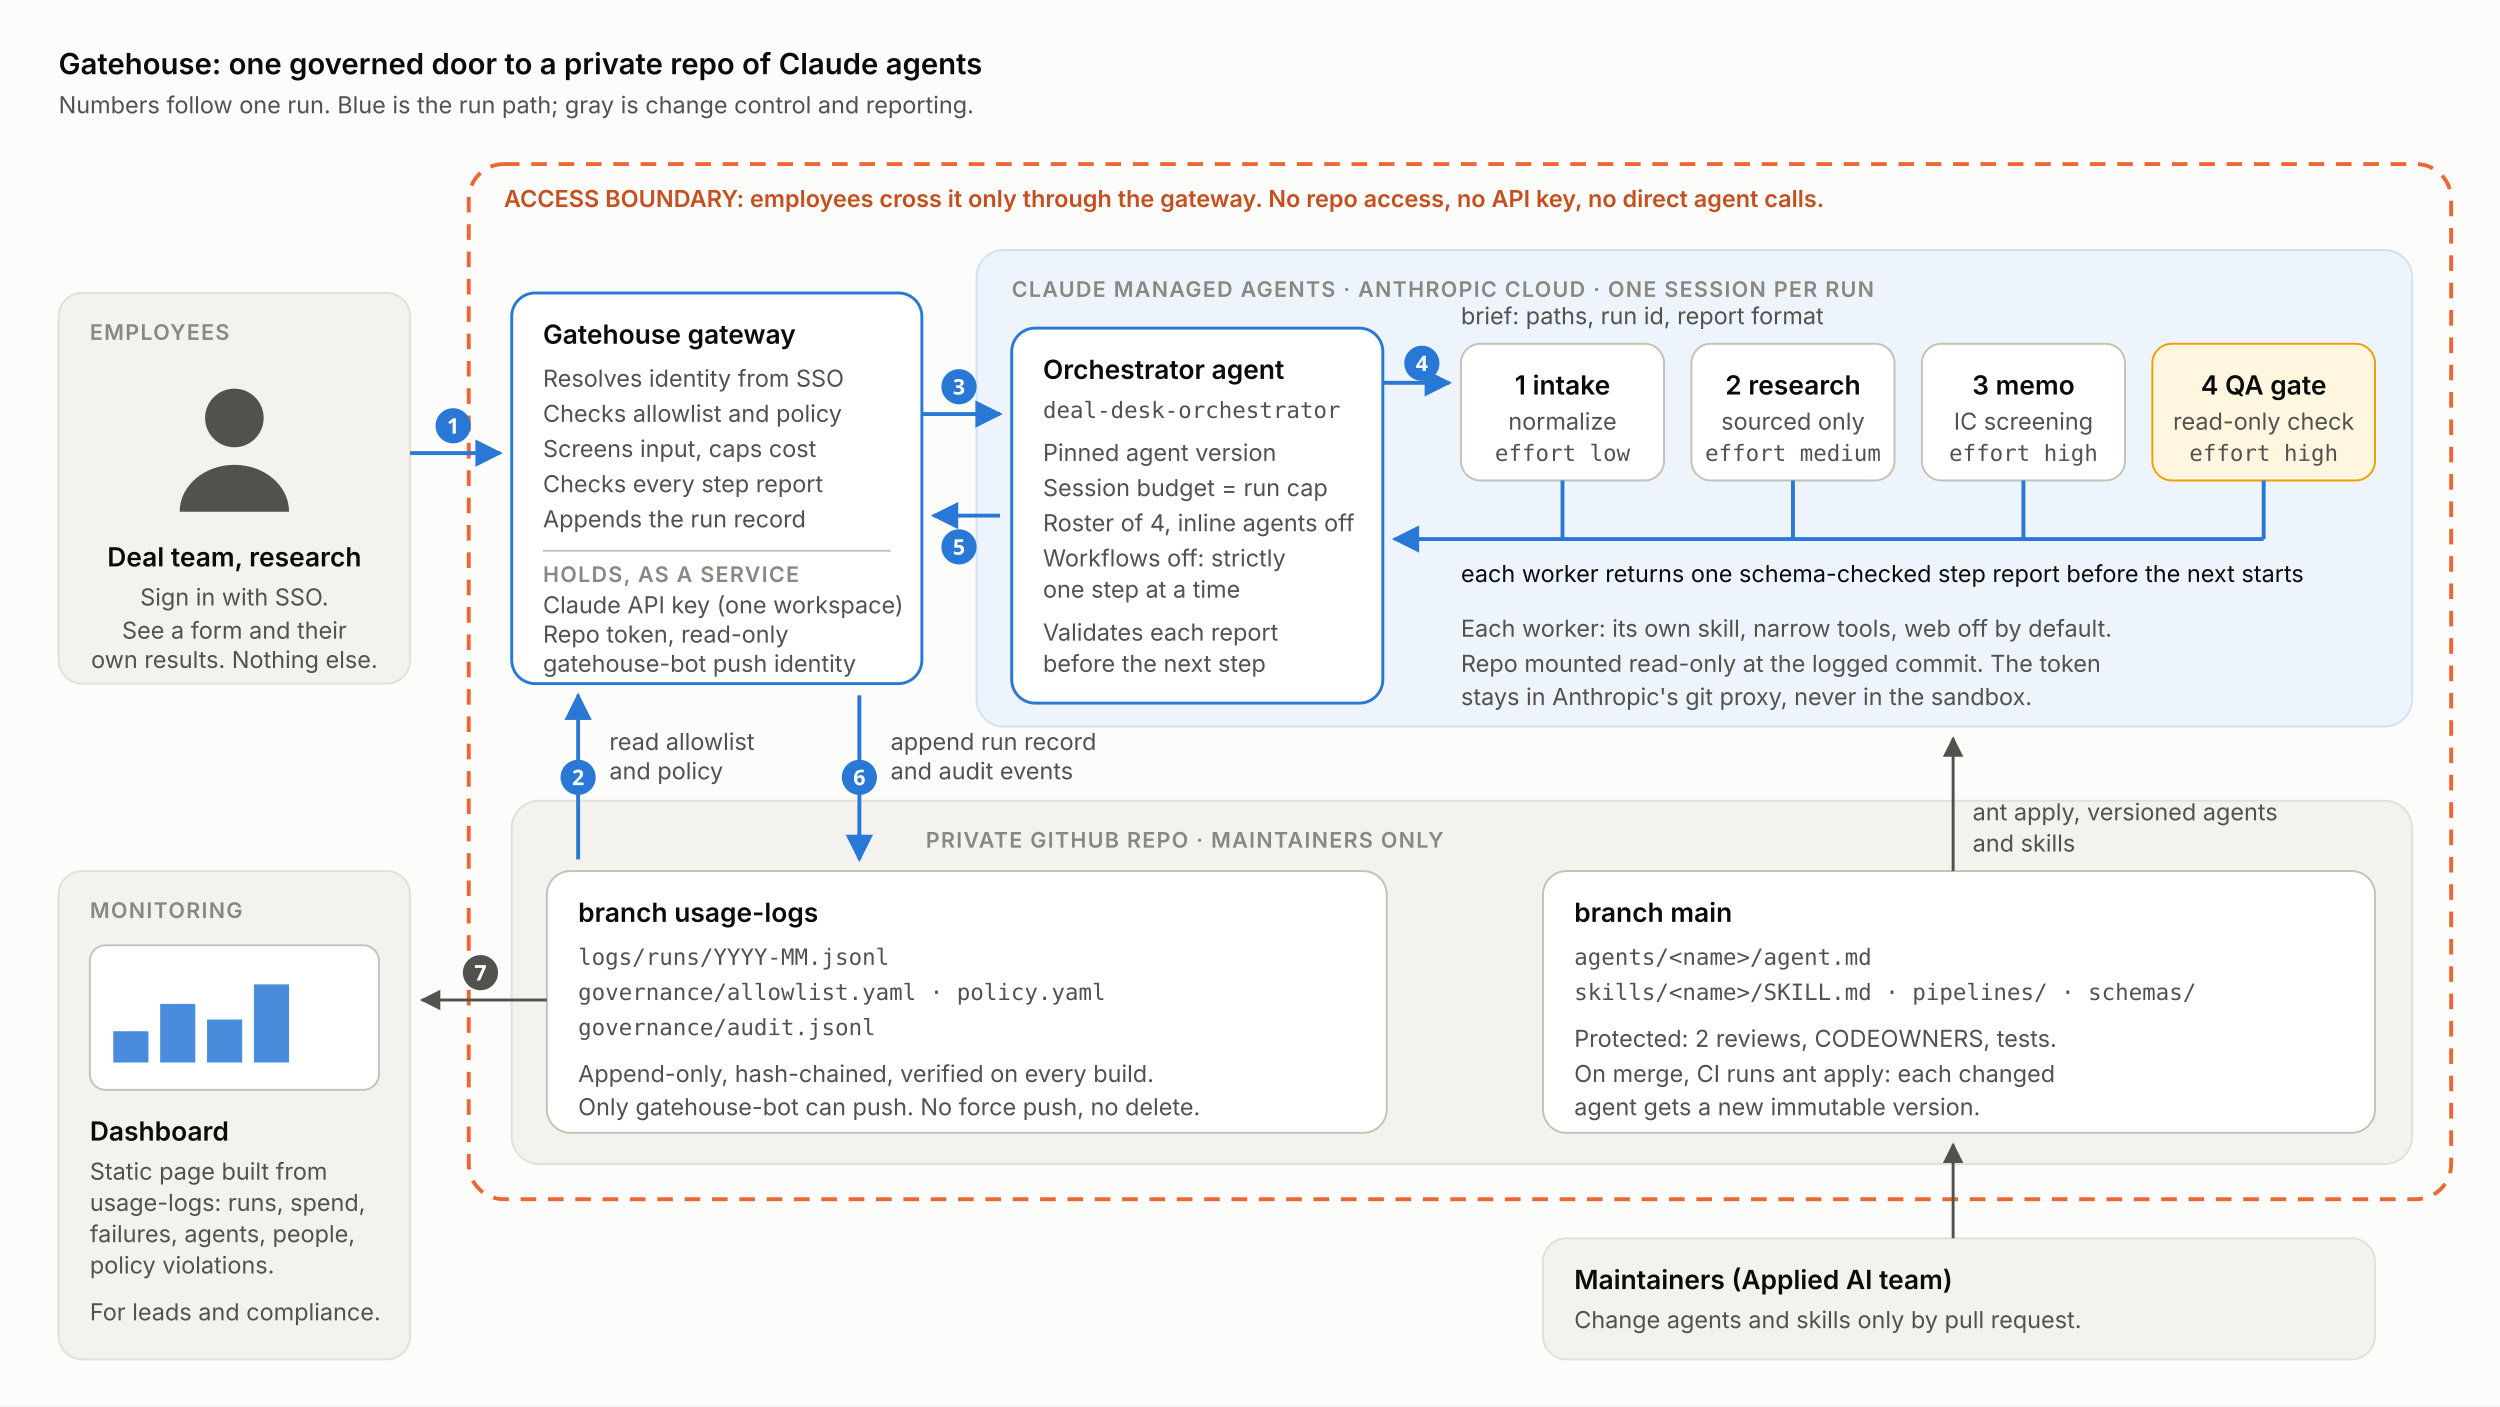
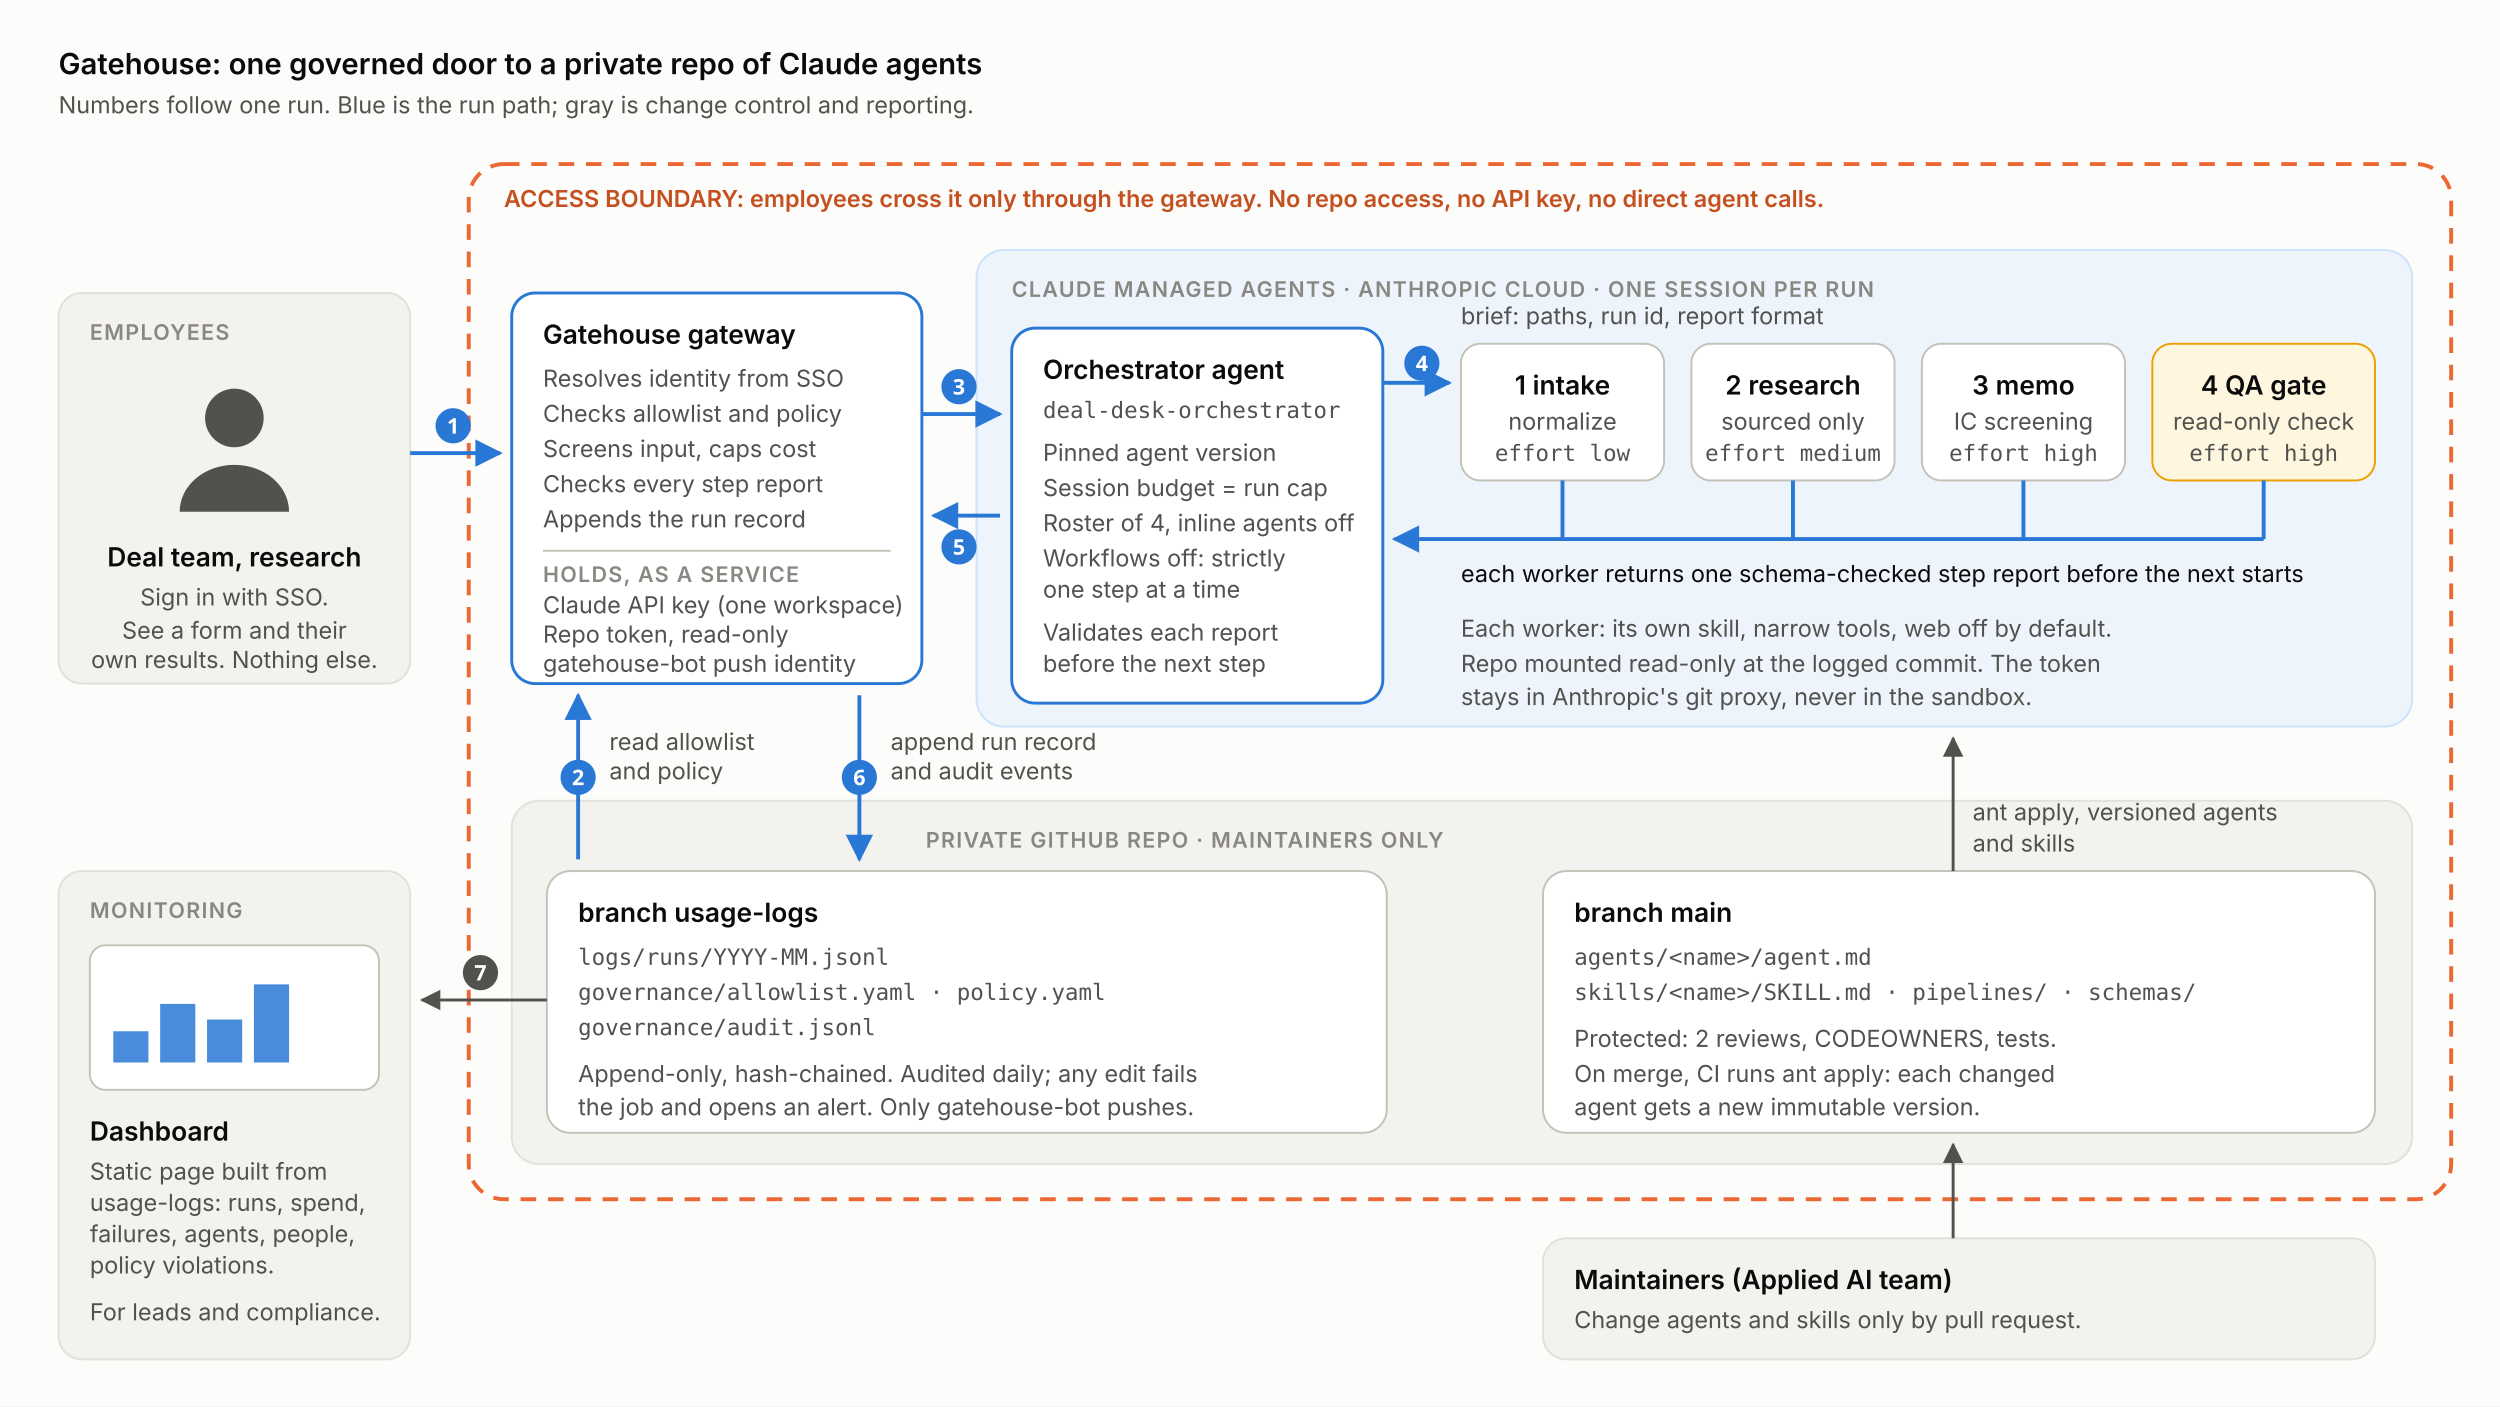
<svg xmlns="http://www.w3.org/2000/svg" viewBox="0 0 1280 720" width="1280" height="720" role="img" aria-labelledby="t d">
  <style>
    .bg { fill: #fcfcfb; }
    .zone { fill: #f3f2ee; stroke: #e1e0d9; }
    .cloud { fill: #eef4fc; stroke: #cde2fb; }
    .box { fill: #ffffff; stroke: #c3c2b7; }
    .key { fill: #ffffff; stroke: #2a78d6; stroke-width: 1.5; }
    .gate { fill: #fff6e0; stroke: #eda100; }
    .boundary { fill: none; stroke: #eb6834; stroke-width: 2; stroke-dasharray: 8 6; }
    .h { font: 600 15px system-ui, -apple-system, "Segoe UI", sans-serif; fill: #0b0b0b; }
    .h2 { font: 600 13.5px system-ui, -apple-system, "Segoe UI", sans-serif; fill: #0b0b0b; }
    .b { font: 12px system-ui, -apple-system, "Segoe UI", sans-serif; fill: #52514e; }
    .m { font: 11.5px ui-monospace, SFMono-Regular, Menlo, monospace; fill: #52514e; }
    .zl { font: 600 11px system-ui, -apple-system, "Segoe UI", sans-serif; fill: #898781; letter-spacing: .06em; }
    .bl { font: 600 12px system-ui, -apple-system, "Segoe UI", sans-serif; fill: #c4501f; }
    .flow { stroke: #2a78d6; stroke-width: 2; fill: none; }
    .flow2 { stroke: #52514e; stroke-width: 1.5; fill: none; }
    .ah { fill: #2a78d6; } .ah2 { fill: #52514e; }
    .n { fill: #2a78d6; } .nt { font: 700 11px system-ui, sans-serif; fill: #ffffff; }
    .fl { font: 12px system-ui, -apple-system, "Segoe UI", sans-serif; fill: #0b0b0b; }
    .person { fill: #52514e; }
    @media (prefers-color-scheme: dark) {
      .bg { fill: #1a1a19; }
      .zone { fill: #232321; stroke: #383835; }
      .cloud { fill: #18263a; stroke: #1c5cab; }
      .box { fill: #1a1a19; stroke: #52514e; }
      .key { fill: #1a1a19; stroke: #3987e5; }
      .gate { fill: #3a2e10; stroke: #c98500; }
      .h, .h2, .fl { fill: #f0efec; }
      .b, .m { fill: #c3c2b7; }
      .bl { fill: #ec835a; }
      .flow { stroke: #3987e5; } .ah, .n { fill: #3987e5; }
      .flow2 { stroke: #c3c2b7; } .ah2, .person { fill: #c3c2b7; }
    }
  </style>
  <defs>
    <marker id="a" viewBox="0 0 10 10" refX="9" refY="5" markerWidth="7" markerHeight="7" orient="auto-start-reverse">
      <path class="ah" d="M0,0 L10,5 L0,10 z" />
    </marker>
    <marker id="a2" viewBox="0 0 10 10" refX="9" refY="5" markerWidth="7" markerHeight="7" orient="auto-start-reverse">
      <path class="ah2" d="M0,0 L10,5 L0,10 z" />
    </marker>
  </defs>
  <rect class="bg" x="0" y="0" width="1280" height="720" />
  <text class="h" x="30" y="38">Gatehouse: one governed door to a private repo of Claude agents</text>
  <text class="b" x="30" y="58">Numbers follow one run. Blue is the run path; gray is change control and reporting.</text>
  <rect class="zone" x="30" y="150" width="180" height="200" rx="12" />
  <text class="zl" x="46" y="174">EMPLOYEES</text>
  <circle class="person" cx="120" cy="214" r="15" />
  <path class="person" d="M92,262 a28,24 0 0 1 56,0 z" />
  <text class="h2" x="120" y="290" text-anchor="middle">Deal team, research</text>
  <text class="b" x="120" y="310" text-anchor="middle">Sign in with SSO.</text>
  <text class="b" x="120" y="327" text-anchor="middle">See a form and their</text>
  <text class="b" x="120" y="342" text-anchor="middle">own results. Nothing else.</text>
  <rect class="boundary" x="240" y="84" width="1015" height="530" rx="18" />
  <text class="bl" x="258" y="106">ACCESS BOUNDARY: employees cross it only through the gateway. No repo access, no API key, no direct agent calls.</text>
  <rect class="key" x="262" y="150" width="210" height="200" rx="12" />
  <text class="h2" x="278" y="176">Gatehouse gateway</text>
  <text class="b" x="278" y="198">Resolves identity from SSO</text>
  <text class="b" x="278" y="216">Checks allowlist and policy</text>
  <text class="b" x="278" y="234">Screens input, caps cost</text>
  <text class="b" x="278" y="252">Checks every step report</text>
  <text class="b" x="278" y="270">Appends the run record</text>
  <line x1="278" y1="282" x2="456" y2="282" stroke="#c3c2b7" stroke-width="1" />
  <text class="zl" x="278" y="298">HOLDS, AS A SERVICE</text>
  <text class="b" x="278" y="314">Claude API key (one workspace)</text>
  <text class="b" x="278" y="329">Repo token, read-only</text>
  <text class="b" x="278" y="344">gatehouse-bot push identity</text>
  <rect class="cloud" x="500" y="128" width="735" height="244" rx="14" />
  <text class="zl" x="518" y="152">CLAUDE MANAGED AGENTS · ANTHROPIC CLOUD · ONE SESSION PER RUN</text>
  <rect class="key" x="518" y="168" width="190" height="192" rx="12" />
  <text class="h2" x="534" y="194">Orchestrator agent</text>
  <text class="m" x="534" y="214">deal-desk-orchestrator</text>
  <text class="b" x="534" y="236">Pinned agent version</text>
  <text class="b" x="534" y="254">Session budget = run cap</text>
  <text class="b" x="534" y="272">Roster of 4, inline agents off</text>
  <text class="b" x="534" y="290">Workflows off: strictly</text>
  <text class="b" x="534" y="306">one step at a time</text>
  <text class="b" x="534" y="328">Validates each report</text>
  <text class="b" x="534" y="344">before the next step</text>
  <g>
    <rect class="box" x="748" y="176" width="104" height="70" rx="10" />
    <text class="h2" x="800" y="202" text-anchor="middle">1 intake</text>
    <text class="b" x="800" y="220" text-anchor="middle">normalize</text>
    <text class="m" x="800" y="236" text-anchor="middle">effort low</text>
    <rect class="box" x="866" y="176" width="104" height="70" rx="10" />
    <text class="h2" x="918" y="202" text-anchor="middle">2 research</text>
    <text class="b" x="918" y="220" text-anchor="middle">sourced only</text>
    <text class="m" x="918" y="236" text-anchor="middle">effort medium</text>
    <rect class="box" x="984" y="176" width="104" height="70" rx="10" />
    <text class="h2" x="1036" y="202" text-anchor="middle">3 memo</text>
    <text class="b" x="1036" y="220" text-anchor="middle">IC screening</text>
    <text class="m" x="1036" y="236" text-anchor="middle">effort high</text>
    <rect class="gate" x="1102" y="176" width="114" height="70" rx="10" />
    <text class="h2" x="1159" y="202" text-anchor="middle">4 QA gate</text>
    <text class="b" x="1159" y="220" text-anchor="middle">read-only check</text>
    <text class="m" x="1159" y="236" text-anchor="middle">effort high</text>
  </g>
  <path class="flow" d="M708,196 H742" marker-end="url(#a)" />
  <text class="b" x="748" y="166">brief: paths, run id, report format</text>
  <path class="flow" d="M800,246 V276 M918,246 V276 M1036,246 V276 M1159,246 V276" />
  <path class="flow" d="M1159,276 H714" marker-end="url(#a)" />
  <text class="fl" x="748" y="298">each worker returns one schema-checked step report before the next starts</text>
  <text class="b" x="748" y="326">Each worker: its own skill, narrow tools, web off by default.</text>
  <text class="b" x="748" y="344">Repo mounted read-only at the logged commit. The token</text>
  <text class="b" x="748" y="361">stays in Anthropic's git proxy, never in the sandbox.</text>
  <rect class="zone" x="262" y="410" width="973" height="186" rx="14" />
  <text class="zl" x="474" y="434">PRIVATE GITHUB REPO · MAINTAINERS ONLY</text>
  <rect class="box" x="280" y="446" width="430" height="134" rx="12" />
  <text class="h2" x="296" y="472">branch usage-logs</text>
  <text class="m" x="296" y="494">logs/runs/YYYY-MM.jsonl</text>
  <text class="m" x="296" y="512">governance/allowlist.yaml · policy.yaml</text>
  <text class="m" x="296" y="530">governance/audit.jsonl</text>
-   <text class="b" x="296" y="554">Append-only, hash-chained, verified on every build.</text>
-   <text class="b" x="296" y="571">Only gatehouse-bot can push. No force push, no delete.</text>
+   <text class="b" x="296" y="554">Append-only, hash-chained. Audited daily; any edit fails</text>
+   <text class="b" x="296" y="571">the job and opens an alert. Only gatehouse-bot pushes.</text>
  <rect class="box" x="790" y="446" width="426" height="134" rx="12" />
  <text class="h2" x="806" y="472">branch main</text>
  <text class="m" x="806" y="494">agents/&lt;name&gt;/agent.md</text>
  <text class="m" x="806" y="512">skills/&lt;name&gt;/SKILL.md · pipelines/ · schemas/</text>
  <text class="b" x="806" y="536">Protected: 2 reviews, CODEOWNERS, tests.</text>
  <text class="b" x="806" y="554">On merge, CI runs ant apply: each changed</text>
  <text class="b" x="806" y="571">agent gets a new immutable version.</text>
  <path class="flow" d="M210,232 H256" marker-end="url(#a)" />
  <circle class="n" cx="232" cy="218" r="9" />
  <text class="nt" x="232" y="222" text-anchor="middle">1</text>
  <path class="flow" d="M296,440 V356" marker-end="url(#a)" />
  <circle class="n" cx="296" cy="398" r="9" />
  <text class="nt" x="296" y="402" text-anchor="middle">2</text>
  <text class="b" x="312" y="384">read allowlist</text>
  <text class="b" x="312" y="399">and policy</text>
  <path class="flow" d="M472,212 H512" marker-end="url(#a)" />
  <circle class="n" cx="491" cy="198" r="9" />
  <text class="nt" x="491" y="202" text-anchor="middle">3</text>
  <circle class="n" cx="728" cy="186" r="9" />
  <text class="nt" x="728" y="190" text-anchor="middle">4</text>
  <path class="flow" d="M512,264 H478" marker-end="url(#a)" />
  <circle class="n" cx="491" cy="280" r="9" />
  <text class="nt" x="491" y="284" text-anchor="middle">5</text>
  <path class="flow" d="M440,356 V440" marker-end="url(#a)" />
  <circle class="n" cx="440" cy="398" r="9" />
  <text class="nt" x="440" y="402" text-anchor="middle">6</text>
  <text class="b" x="456" y="384">append run record</text>
  <text class="b" x="456" y="399">and audit events</text>
  <path class="flow2" d="M1000,446 V378" marker-end="url(#a2)" />
  <text class="b" x="1010" y="420">ant apply, versioned agents</text>
  <text class="b" x="1010" y="436">and skills</text>
  <rect class="zone" x="790" y="634" width="426" height="62" rx="12" />
  <text class="h2" x="806" y="660">Maintainers (Applied AI team)</text>
  <text class="b" x="806" y="680">Change agents and skills only by pull request.</text>
  <path class="flow2" d="M1000,634 V586" marker-end="url(#a2)" />
  <rect class="zone" x="30" y="446" width="180" height="250" rx="12" />
  <text class="zl" x="46" y="470">MONITORING</text>
  <rect class="box" x="46" y="484" width="148" height="74" rx="8" />
  <path d="M58,544 h18 v-16 h-18z M82,544 h18 v-30 h-18z M106,544 h18 v-22 h-18z M130,544 h18 v-40 h-18z" fill="#2a78d6" opacity=".85" />
  <text class="h2" x="46" y="584">Dashboard</text>
  <text class="b" x="46" y="604">Static page built from</text>
  <text class="b" x="46" y="620">usage-logs: runs, spend,</text>
  <text class="b" x="46" y="636">failures, agents, people,</text>
  <text class="b" x="46" y="652">policy violations.</text>
  <text class="b" x="46" y="676">For leads and compliance.</text>
  <path class="flow2" d="M280,512 H216" marker-end="url(#a2)" />
  <circle cx="246" cy="498" r="9" fill="#52514e" />
  <text class="nt" x="246" y="502" text-anchor="middle">7</text>
</svg>
